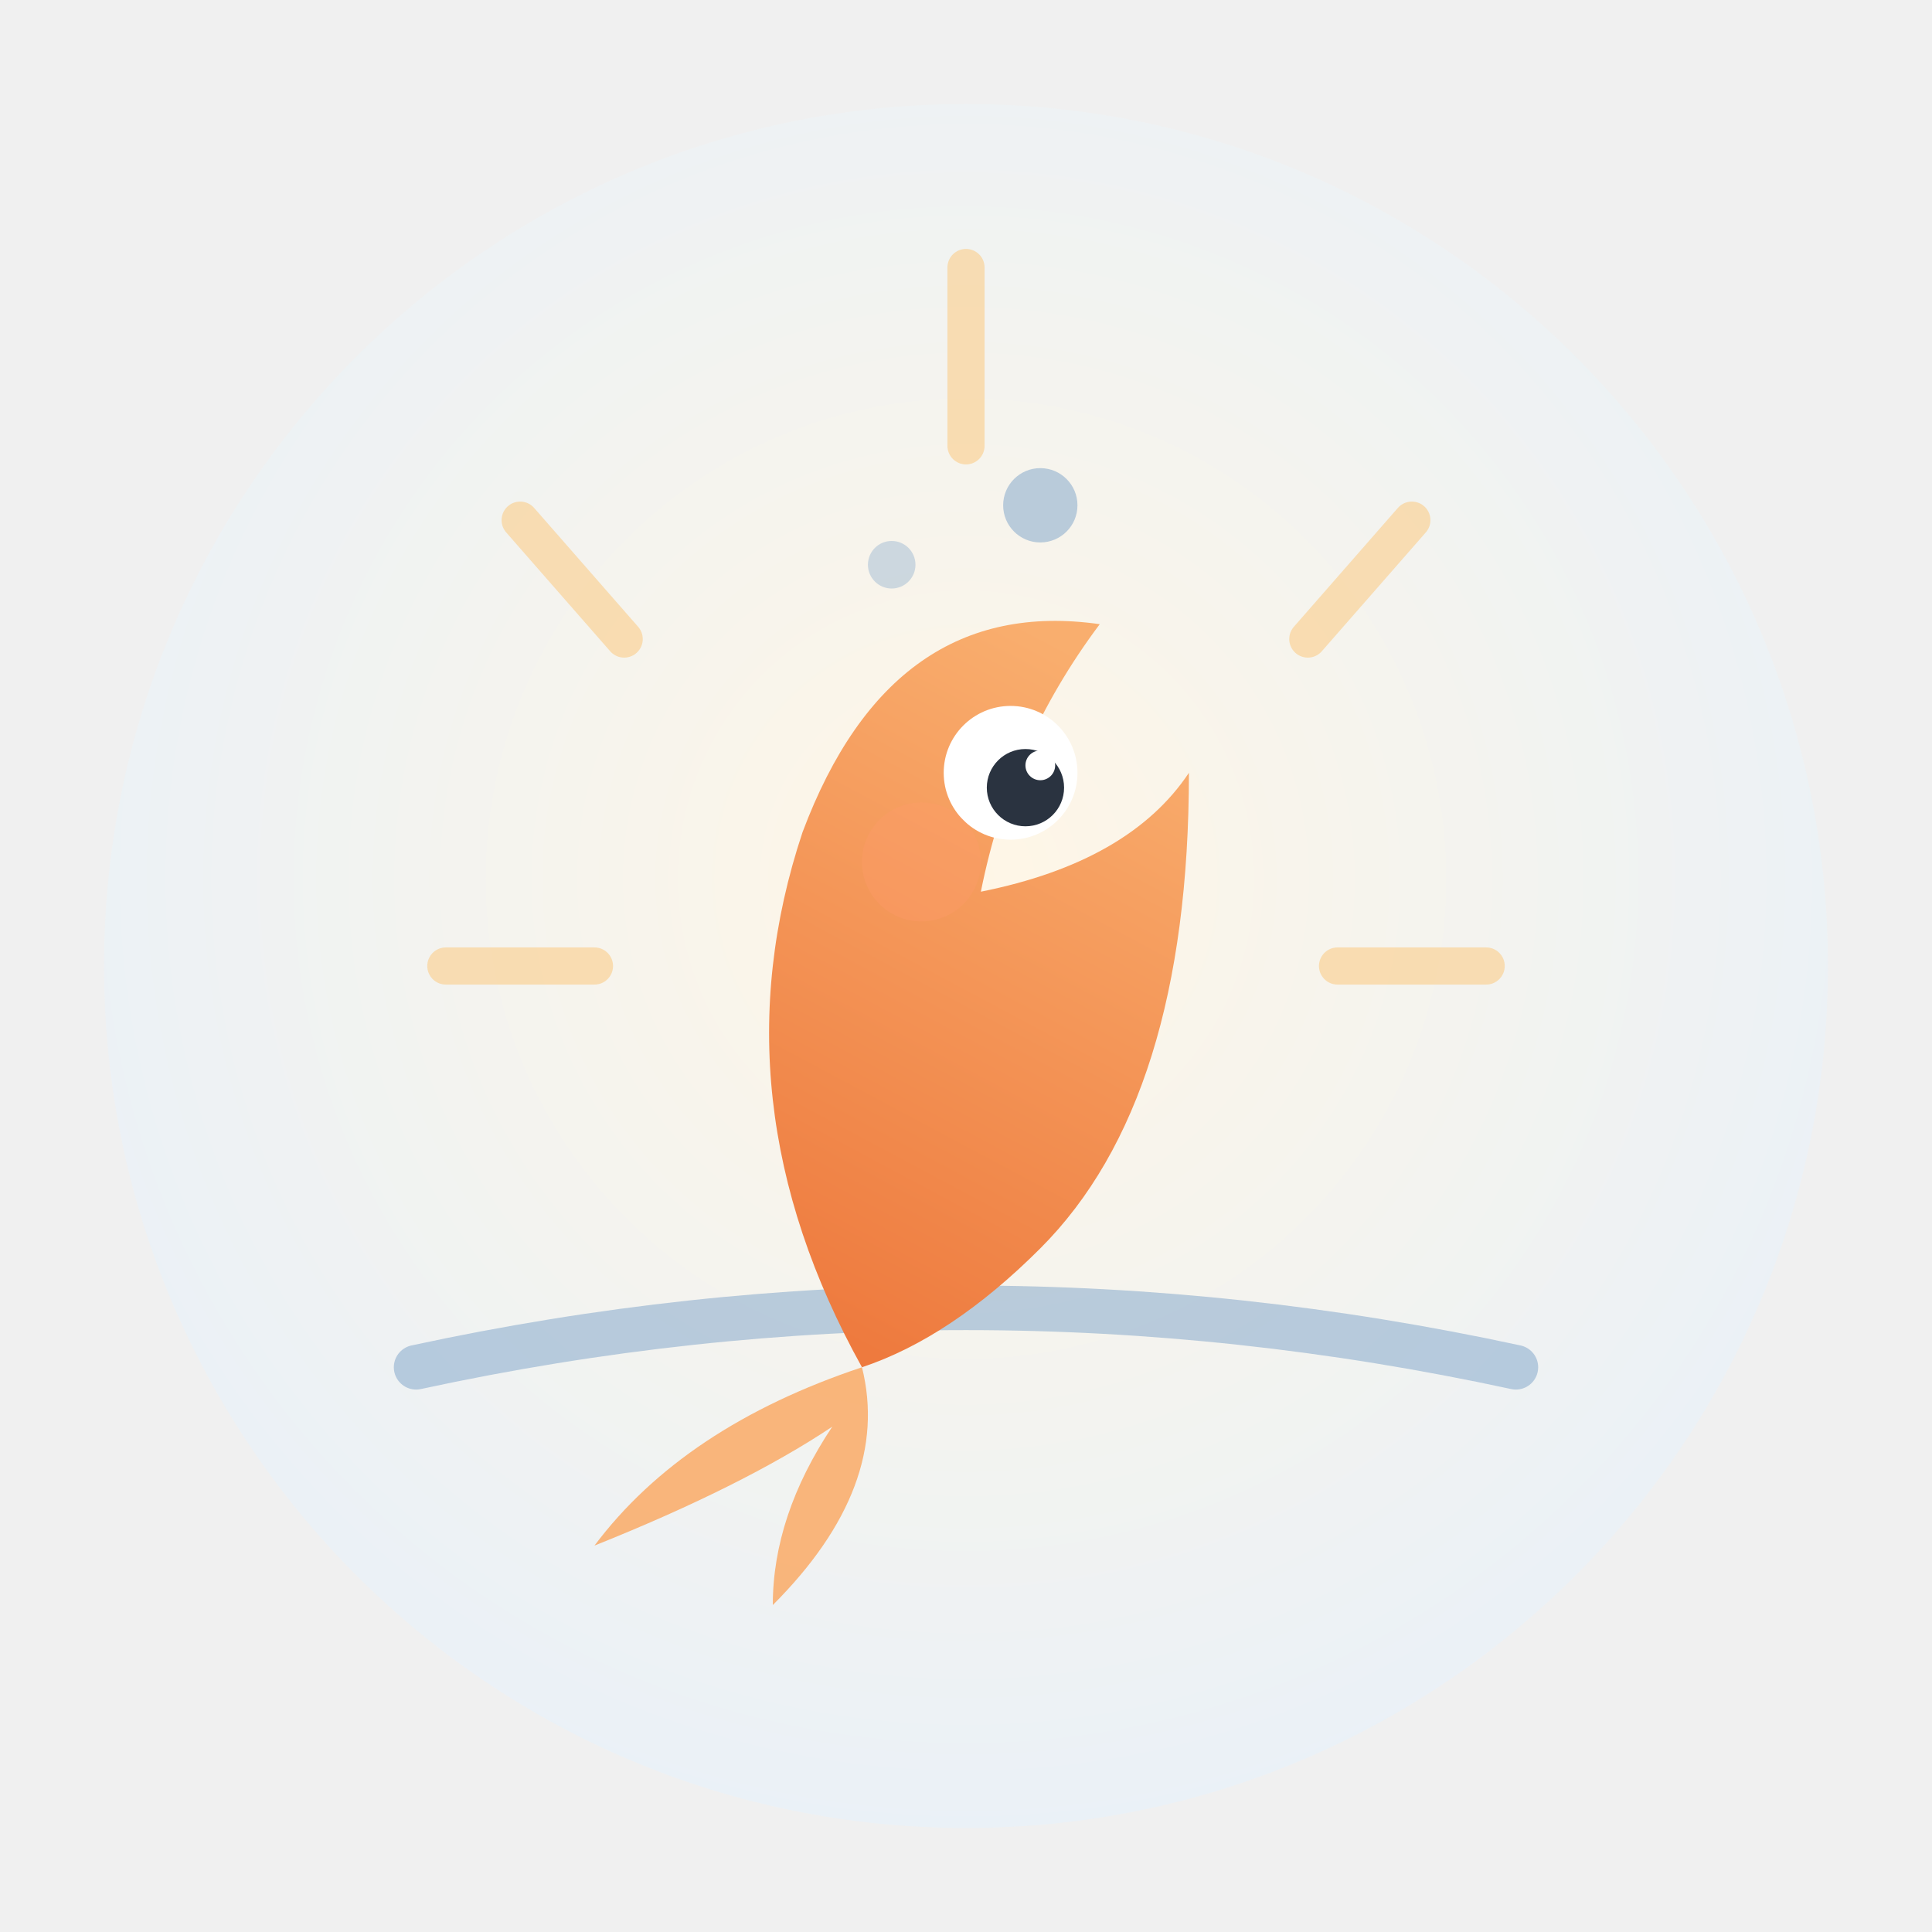
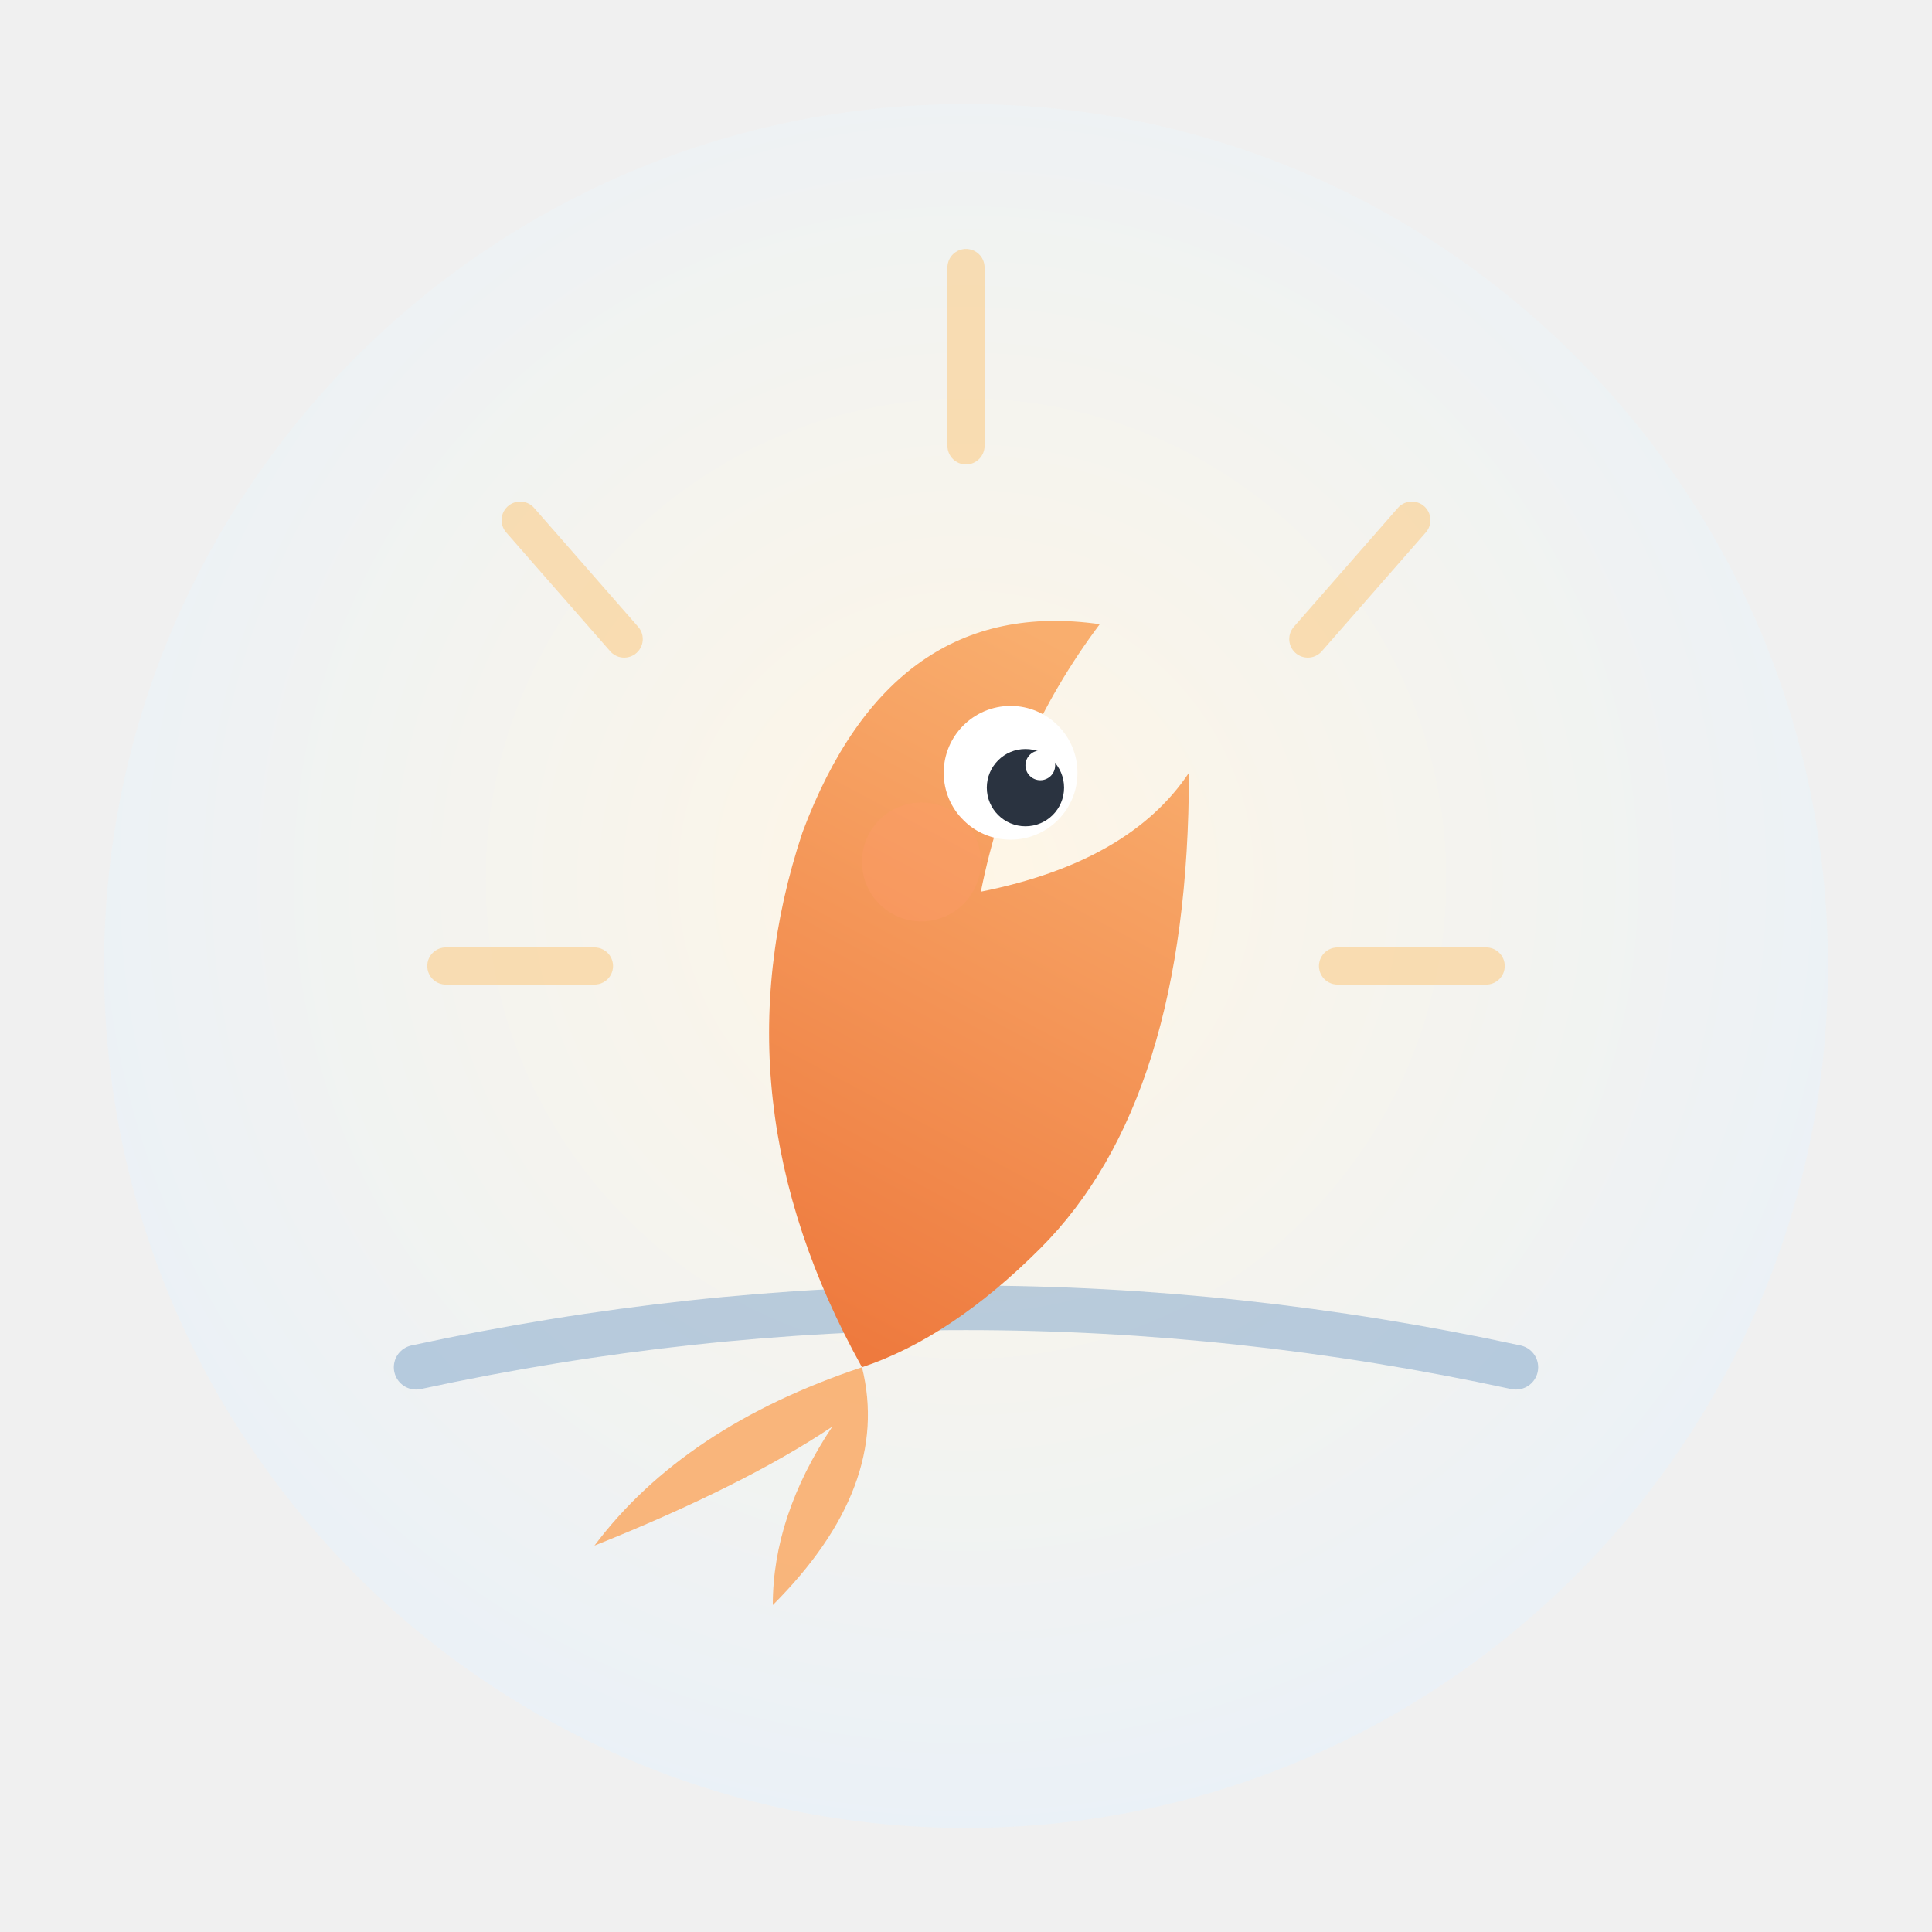
<svg xmlns="http://www.w3.org/2000/svg" width="130" height="130" viewBox="0 0 130 130">
  <defs>
    <radialGradient id="glow" cx="0.5" cy="0.45" r="0.55">
      <stop offset="0" stop-color="#FFF6E6" />
      <stop offset="1" stop-color="#EAF1F7" />
    </radialGradient>
    <linearGradient id="body" x1="0.3" y1="1" x2="0.6" y2="0">
      <stop offset="0" stop-color="#EE7A3E" />
      <stop offset="1" stop-color="#F9AE6E" />
    </linearGradient>
  </defs>
  <circle cx="65" cy="65" r="58" fill="url(#glow)" />
  <g stroke="#FBC97F" stroke-width="2.5" stroke-linecap="round" opacity="0.55">
    <line x1="65" y1="18" x2="65" y2="30" />
    <line x1="95" y1="35" x2="88" y2="43" />
    <line x1="35" y1="35" x2="42" y2="43" />
    <line x1="100" y1="65" x2="90" y2="65" />
    <line x1="30" y1="65" x2="40" y2="65" />
  </g>
  <path d="M28 92 Q65 84 102 92" stroke="#7BA1C7" stroke-width="3" fill="none" stroke-linecap="round" opacity="0.5" />
  <path d="M58 92 Q48 74 54 56 Q60 40 74 42 Q68 50 66 60 Q76 58 80 52 Q80 74 70 84 Q64 90 58 92 Z" fill="url(#body)" />
  <path d="M58 92 Q46 96 40 104 Q50 100 56 96 Q52 102 52 108 Q60 100 58 92 Z" fill="#F9AE6E" opacity="0.9" />
  <circle cx="68" cy="52" r="4.5" fill="#fff" />
  <circle cx="69" cy="53" r="2.6" fill="#2A3340" />
  <circle cx="70" cy="51.5" r="1" fill="#fff" />
  <circle cx="62" cy="58" r="4" fill="#FF9A6A" opacity="0.35" />
-   <circle cx="70" cy="34" r="2.5" fill="#7BA1C7" opacity="0.5" />
-   <circle cx="60" cy="38" r="1.6" fill="#7BA1C7" opacity="0.35" />
</svg>
